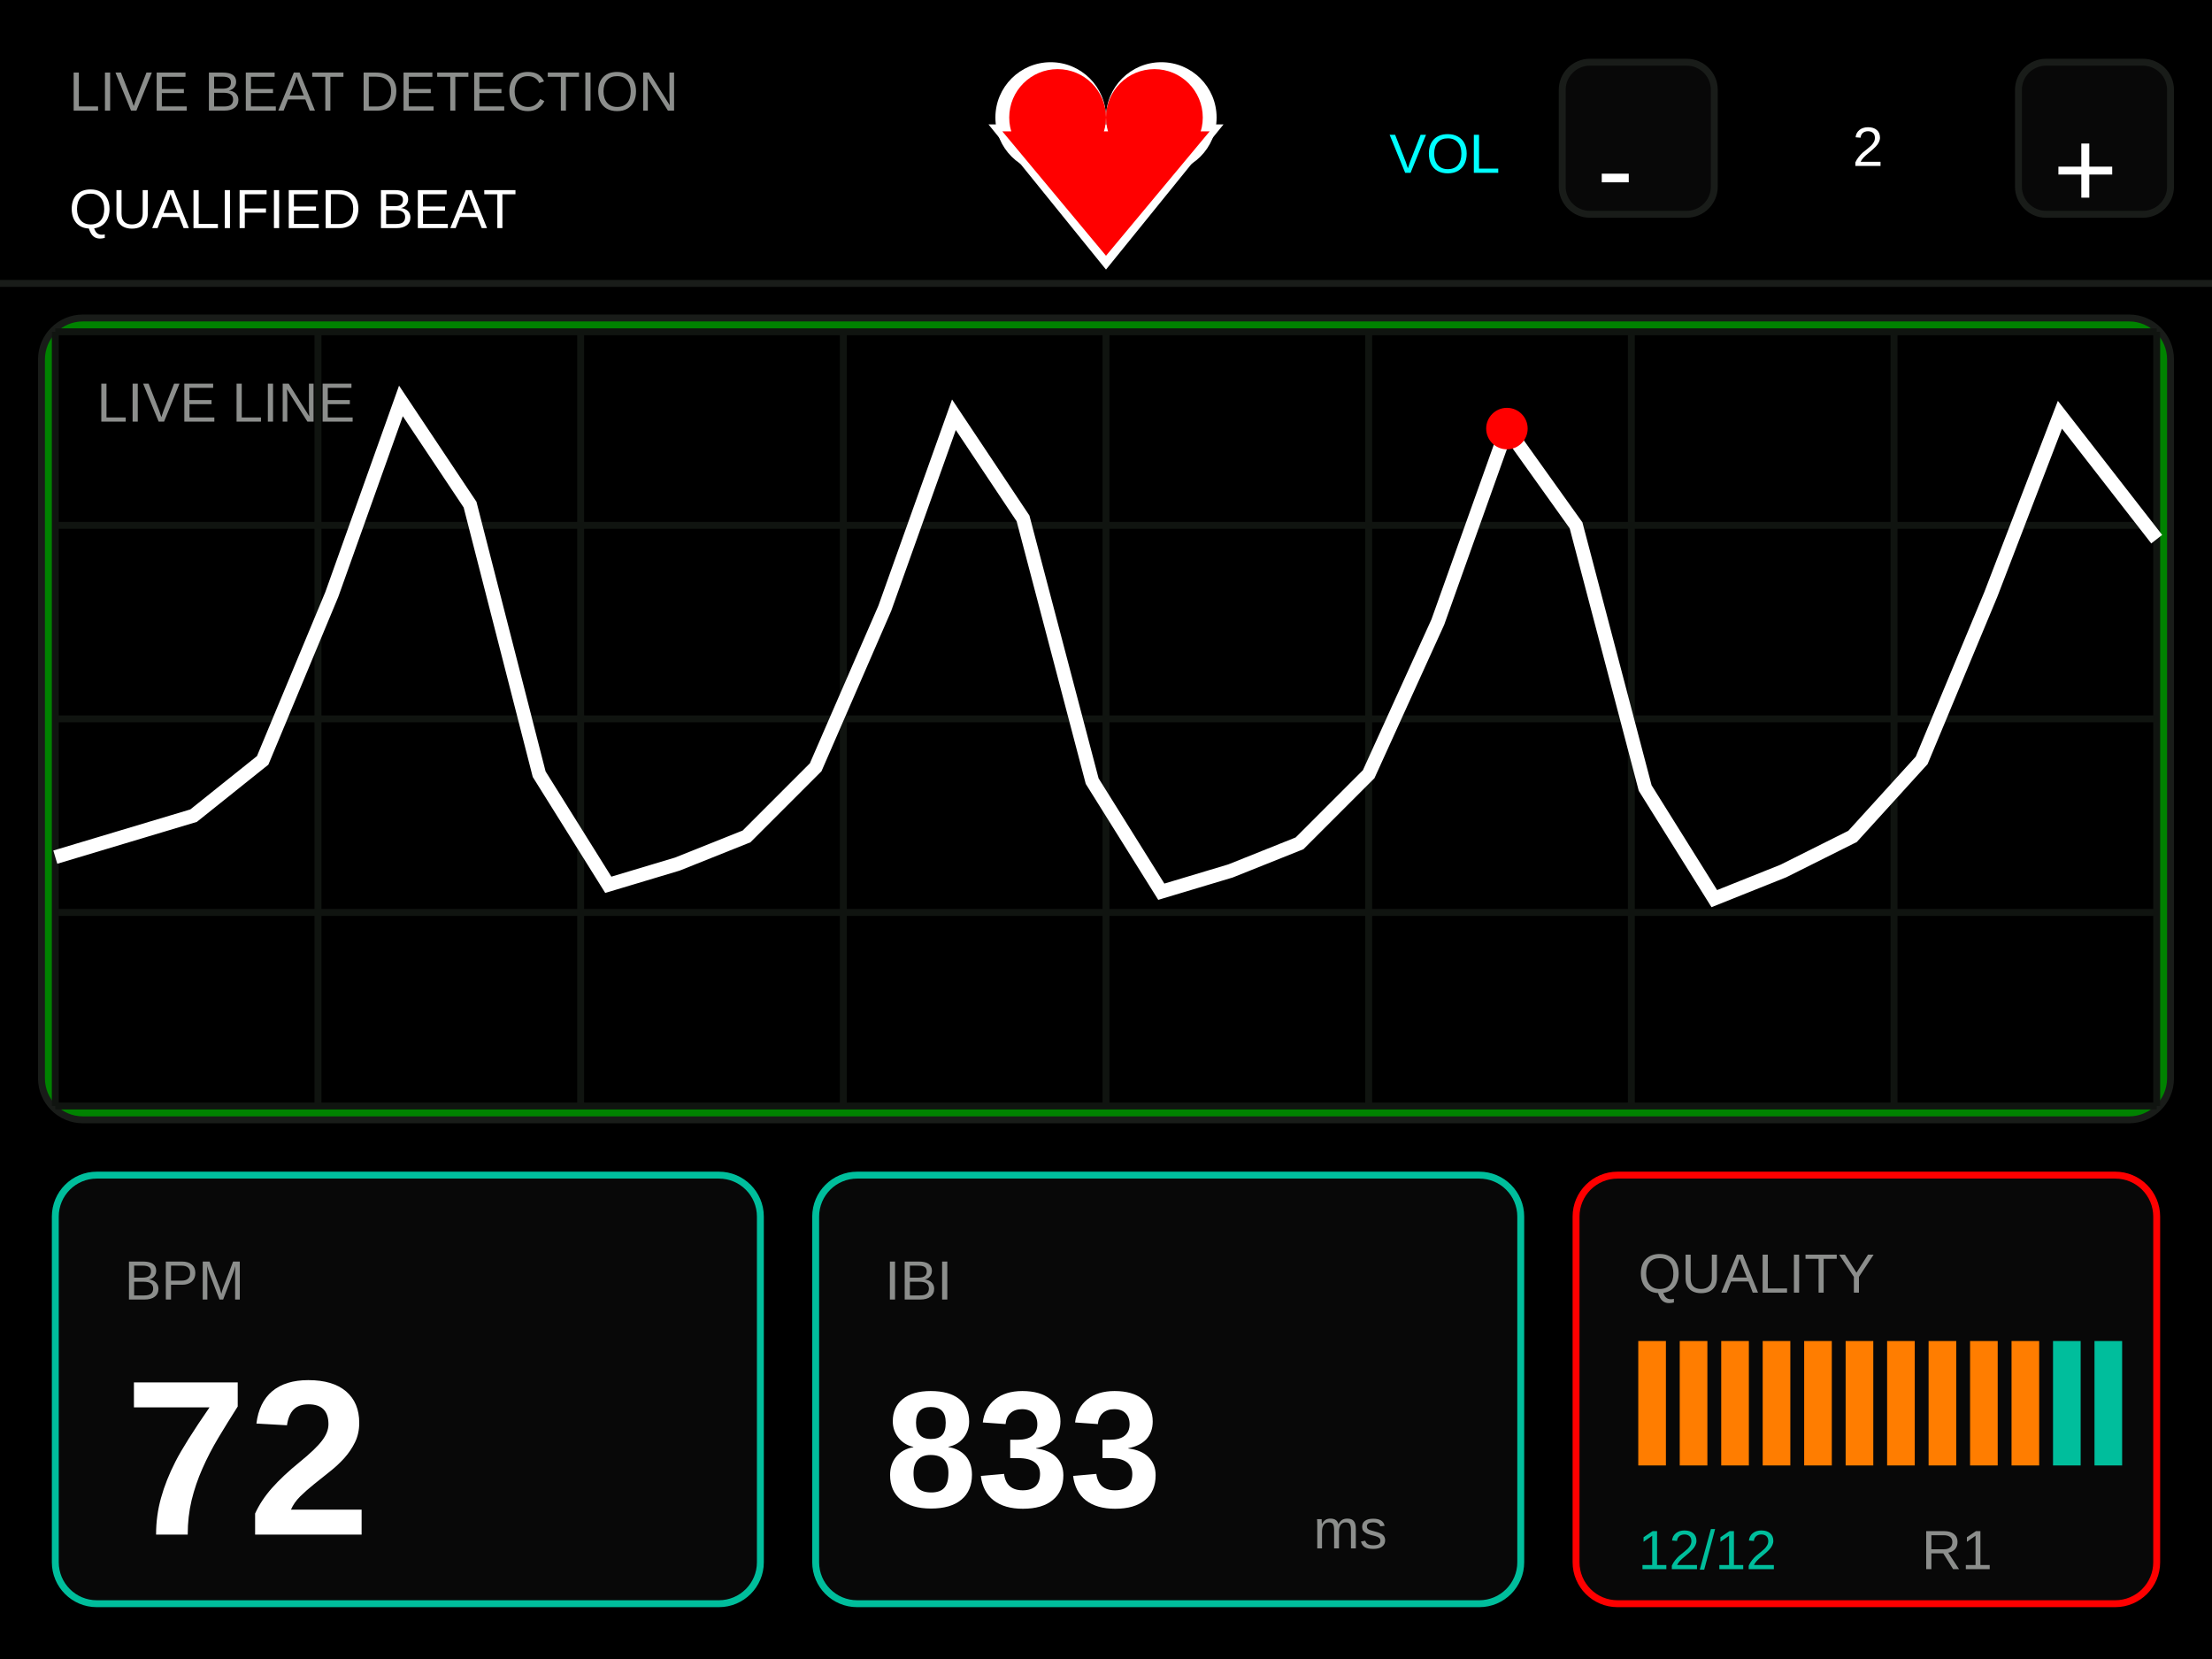
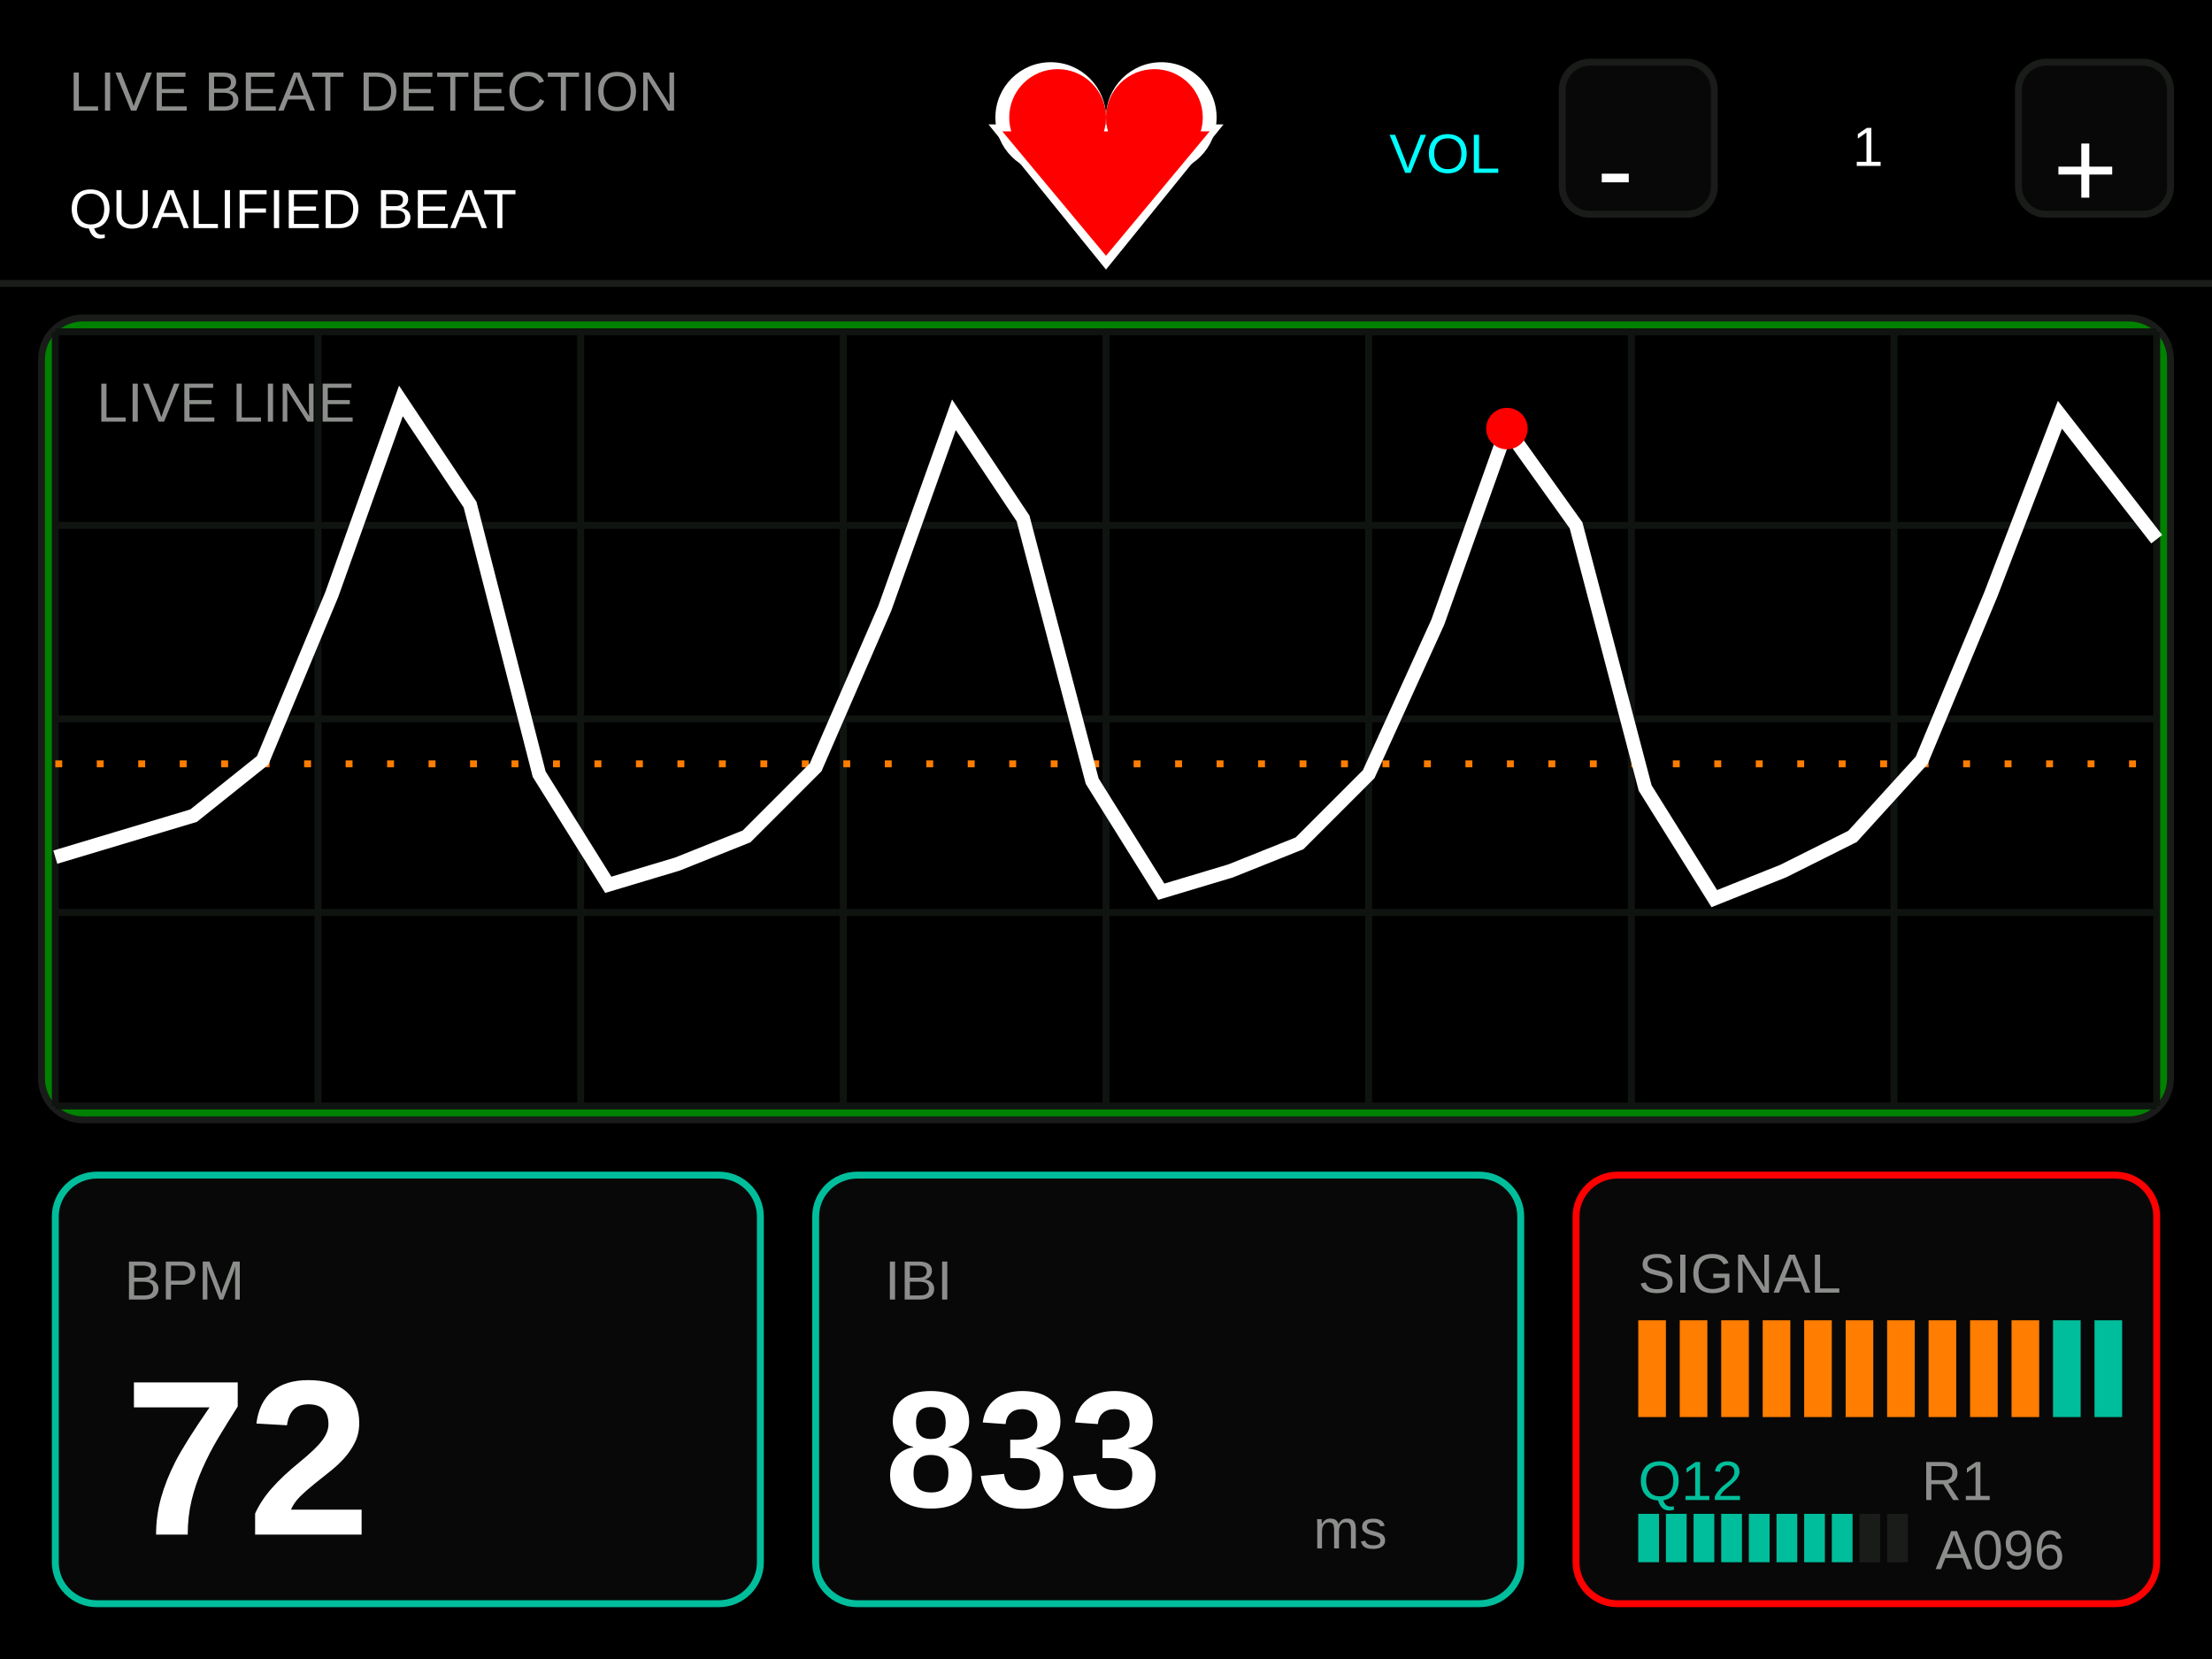
<svg xmlns="http://www.w3.org/2000/svg" width="640" height="480" viewBox="0 0 320 240" role="img" aria-label="CYD Pulse Dashboard locked screen">
  <rect width="320" height="240" fill="#000000" />
  <rect x="0" y="0" width="320" height="42" fill="#000000" />
  <line x1="0" y1="41" x2="320" y2="41" stroke="#191c19" stroke-width="1" />
  <text x="10" y="16" fill="#8c8e8c" font-family="Arial, sans-serif" font-size="8">LIVE BEAT DETECTION</text>
  <circle cx="152" cy="17" r="8" fill="#ffffff" />
  <circle cx="168" cy="17" r="8" fill="#ffffff" />
  <path d="M143 18 L177 18 L160 39 Z" fill="#ffffff" />
  <circle cx="153" cy="17" r="7" fill="#ff0000" />
  <circle cx="167" cy="17" r="7" fill="#ff0000" />
  <path d="M145 19 L175 19 L160 37 Z" fill="#ff0000" />
  <text x="10" y="33" fill="#ffffff" font-family="Arial, sans-serif" font-size="8">QUALIFIED BEAT</text>
  <rect x="198" y="4" width="120" height="34" fill="#000000" />
  <text x="201" y="25" fill="#00ffff" font-family="Arial, sans-serif" font-size="8">VOL</text>
  <rect x="226" y="9" width="22" height="22" rx="4" fill="#080808" stroke="#191c19" stroke-width="1" />
  <rect x="292" y="9" width="22" height="22" rx="4" fill="#080808" stroke="#191c19" stroke-width="1" />
  <text x="231" y="30" fill="#ffffff" font-family="Arial, sans-serif" font-size="16">-</text>
  <text x="297" y="30" fill="#ffffff" font-family="Arial, sans-serif" font-size="16">+</text>
-   <text x="268" y="24" fill="#ffffff" font-family="Arial, sans-serif" font-size="8">2</text>
+   <text x="268" y="24" fill="#ffffff" font-family="Arial, sans-serif" font-size="8">1</text>
  <rect x="6" y="46" width="308" height="116" rx="6" fill="#008200" stroke="#191c19" stroke-width="1" />
  <rect x="8" y="48" width="304" height="112" fill="#000000" />
  <g stroke="#101410" stroke-width="1">
    <line x1="8" y1="48" x2="8" y2="160" />
    <line x1="46" y1="48" x2="46" y2="160" />
    <line x1="84" y1="48" x2="84" y2="160" />
    <line x1="122" y1="48" x2="122" y2="160" />
    <line x1="160" y1="48" x2="160" y2="160" />
    <line x1="198" y1="48" x2="198" y2="160" />
    <line x1="236" y1="48" x2="236" y2="160" />
    <line x1="274" y1="48" x2="274" y2="160" />
    <line x1="312" y1="48" x2="312" y2="160" />
    <line x1="8" y1="48" x2="312" y2="48" />
    <line x1="8" y1="76" x2="312" y2="76" />
    <line x1="8" y1="104" x2="312" y2="104" />
    <line x1="8" y1="132" x2="312" y2="132" />
    <line x1="8" y1="160" x2="312" y2="160" />
  </g>
+   <g fill="#ff7d00">
+     <rect x="8" y="110" width="1" height="1" />
+     <rect x="14" y="110" width="1" height="1" />
+     <rect x="20" y="110" width="1" height="1" />
+     <rect x="26" y="110" width="1" height="1" />
+     <rect x="32" y="110" width="1" height="1" />
+     <rect x="38" y="110" width="1" height="1" />
+     <rect x="44" y="110" width="1" height="1" />
+     <rect x="50" y="110" width="1" height="1" />
+     <rect x="56" y="110" width="1" height="1" />
+     <rect x="62" y="110" width="1" height="1" />
+     <rect x="68" y="110" width="1" height="1" />
+     <rect x="74" y="110" width="1" height="1" />
+     <rect x="80" y="110" width="1" height="1" />
+     <rect x="86" y="110" width="1" height="1" />
+     <rect x="92" y="110" width="1" height="1" />
+     <rect x="98" y="110" width="1" height="1" />
+     <rect x="104" y="110" width="1" height="1" />
+     <rect x="110" y="110" width="1" height="1" />
+     <rect x="116" y="110" width="1" height="1" />
+     <rect x="122" y="110" width="1" height="1" />
+     <rect x="128" y="110" width="1" height="1" />
+     <rect x="134" y="110" width="1" height="1" />
+     <rect x="140" y="110" width="1" height="1" />
+     <rect x="146" y="110" width="1" height="1" />
+     <rect x="152" y="110" width="1" height="1" />
+     <rect x="158" y="110" width="1" height="1" />
+     <rect x="164" y="110" width="1" height="1" />
+     <rect x="170" y="110" width="1" height="1" />
+     <rect x="176" y="110" width="1" height="1" />
+     <rect x="182" y="110" width="1" height="1" />
+     <rect x="188" y="110" width="1" height="1" />
+     <rect x="194" y="110" width="1" height="1" />
+     <rect x="200" y="110" width="1" height="1" />
+     <rect x="206" y="110" width="1" height="1" />
+     <rect x="212" y="110" width="1" height="1" />
+     <rect x="218" y="110" width="1" height="1" />
+     <rect x="224" y="110" width="1" height="1" />
+     <rect x="230" y="110" width="1" height="1" />
+     <rect x="236" y="110" width="1" height="1" />
+     <rect x="242" y="110" width="1" height="1" />
+     <rect x="248" y="110" width="1" height="1" />
+     <rect x="254" y="110" width="1" height="1" />
+     <rect x="260" y="110" width="1" height="1" />
+     <rect x="266" y="110" width="1" height="1" />
+     <rect x="272" y="110" width="1" height="1" />
+     <rect x="278" y="110" width="1" height="1" />
+     <rect x="284" y="110" width="1" height="1" />
+     <rect x="290" y="110" width="1" height="1" />
+     <rect x="296" y="110" width="1" height="1" />
+     <rect x="302" y="110" width="1" height="1" />
+     <rect x="308" y="110" width="1" height="1" />
+   </g>
  <text x="14" y="61" fill="#8c8e8c" font-family="Arial, sans-serif" font-size="8">LIVE LINE</text>
  <polyline points="8,124 18,121 28,118 38,110 48,86 58,58 68,73 78,112 88,128 98,125 108,121 118,111 128,88 138,60 148,75 158,113 168,129 178,126 188,122 198,112 208,90 218,62 228,76 238,114 248,130 258,126 268,121 278,110 288,86 298,60 312,78" fill="none" stroke="#ffffff" stroke-width="2" />
  <circle cx="218" cy="62" r="3" fill="#ff0000" />
  <rect x="8" y="170" width="102" height="62" rx="6" fill="#080808" stroke="#00be9c" stroke-width="1" />
  <text x="18" y="188" fill="#8c8e8c" font-family="Arial, sans-serif" font-size="8">BPM</text>
  <text x="18" y="222" fill="#ffffff" font-family="Arial, sans-serif" font-size="32" font-weight="700"> 72</text>
  <rect x="118" y="170" width="102" height="62" rx="6" fill="#080808" stroke="#00be9c" stroke-width="1" />
  <text x="128" y="188" fill="#8c8e8c" font-family="Arial, sans-serif" font-size="8">IBI</text>
  <text x="128" y="218" fill="#ffffff" font-family="Arial, sans-serif" font-size="24" font-weight="700">833</text>
  <text x="190" y="224" fill="#8c8e8c" font-family="Arial, sans-serif" font-size="8">ms</text>
  <rect x="228" y="170" width="84" height="62" rx="6" fill="#080808" stroke="#ff0000" stroke-width="1" />
-   <text x="237" y="187" fill="#8c8e8c" font-family="Arial, sans-serif" font-size="8">QUALITY</text>
+   <text x="237" y="187" fill="#8c8e8c" font-family="Arial, sans-serif" font-size="8">SIGNAL</text>
  <g>
-     <rect x="237" y="194" width="4" height="18" fill="#ff7d00" />
-     <rect x="243" y="194" width="4" height="18" fill="#ff7d00" />
-     <rect x="249" y="194" width="4" height="18" fill="#ff7d00" />
-     <rect x="255" y="194" width="4" height="18" fill="#ff7d00" />
-     <rect x="261" y="194" width="4" height="18" fill="#ff7d00" />
-     <rect x="267" y="194" width="4" height="18" fill="#ff7d00" />
-     <rect x="273" y="194" width="4" height="18" fill="#ff7d00" />
-     <rect x="279" y="194" width="4" height="18" fill="#ff7d00" />
-     <rect x="285" y="194" width="4" height="18" fill="#ff7d00" />
-     <rect x="291" y="194" width="4" height="18" fill="#ff7d00" />
-     <rect x="297" y="194" width="4" height="18" fill="#00be9c" />
-     <rect x="303" y="194" width="4" height="18" fill="#00be9c" />
+     <rect x="237" y="191" width="4" height="14" fill="#ff7d00" />
+     <rect x="243" y="191" width="4" height="14" fill="#ff7d00" />
+     <rect x="249" y="191" width="4" height="14" fill="#ff7d00" />
+     <rect x="255" y="191" width="4" height="14" fill="#ff7d00" />
+     <rect x="261" y="191" width="4" height="14" fill="#ff7d00" />
+     <rect x="267" y="191" width="4" height="14" fill="#ff7d00" />
+     <rect x="273" y="191" width="4" height="14" fill="#ff7d00" />
+     <rect x="279" y="191" width="4" height="14" fill="#ff7d00" />
+     <rect x="285" y="191" width="4" height="14" fill="#ff7d00" />
+     <rect x="291" y="191" width="4" height="14" fill="#ff7d00" />
+     <rect x="297" y="191" width="4" height="14" fill="#00be9c" />
+     <rect x="303" y="191" width="4" height="14" fill="#00be9c" />
  </g>
-   <text x="237" y="227" fill="#00be9c" font-family="Arial, sans-serif" font-size="8">12/12</text>
-   <text x="278" y="227" fill="#8c8e8c" font-family="Arial, sans-serif" font-size="8">R1</text>
+   <text x="237" y="217" fill="#00be9c" font-family="Arial, sans-serif" font-size="8">Q12</text>
+   <text x="278" y="217" fill="#8c8e8c" font-family="Arial, sans-serif" font-size="8">R1</text>
+   <rect x="237" y="219" width="3" height="7" fill="#00be9c" />
+   <rect x="241" y="219" width="3" height="7" fill="#00be9c" />
+   <rect x="245" y="219" width="3" height="7" fill="#00be9c" />
+   <rect x="249" y="219" width="3" height="7" fill="#00be9c" />
+   <rect x="253" y="219" width="3" height="7" fill="#00be9c" />
+   <rect x="257" y="219" width="3" height="7" fill="#00be9c" />
+   <rect x="261" y="219" width="3" height="7" fill="#00be9c" />
+   <rect x="265" y="219" width="3" height="7" fill="#00be9c" />
+   <rect x="269" y="219" width="3" height="7" fill="#191c19" />
+   <rect x="273" y="219" width="3" height="7" fill="#191c19" />
+   <text x="280" y="227" fill="#8c8e8c" font-family="Arial, sans-serif" font-size="8">A096</text>
</svg>
